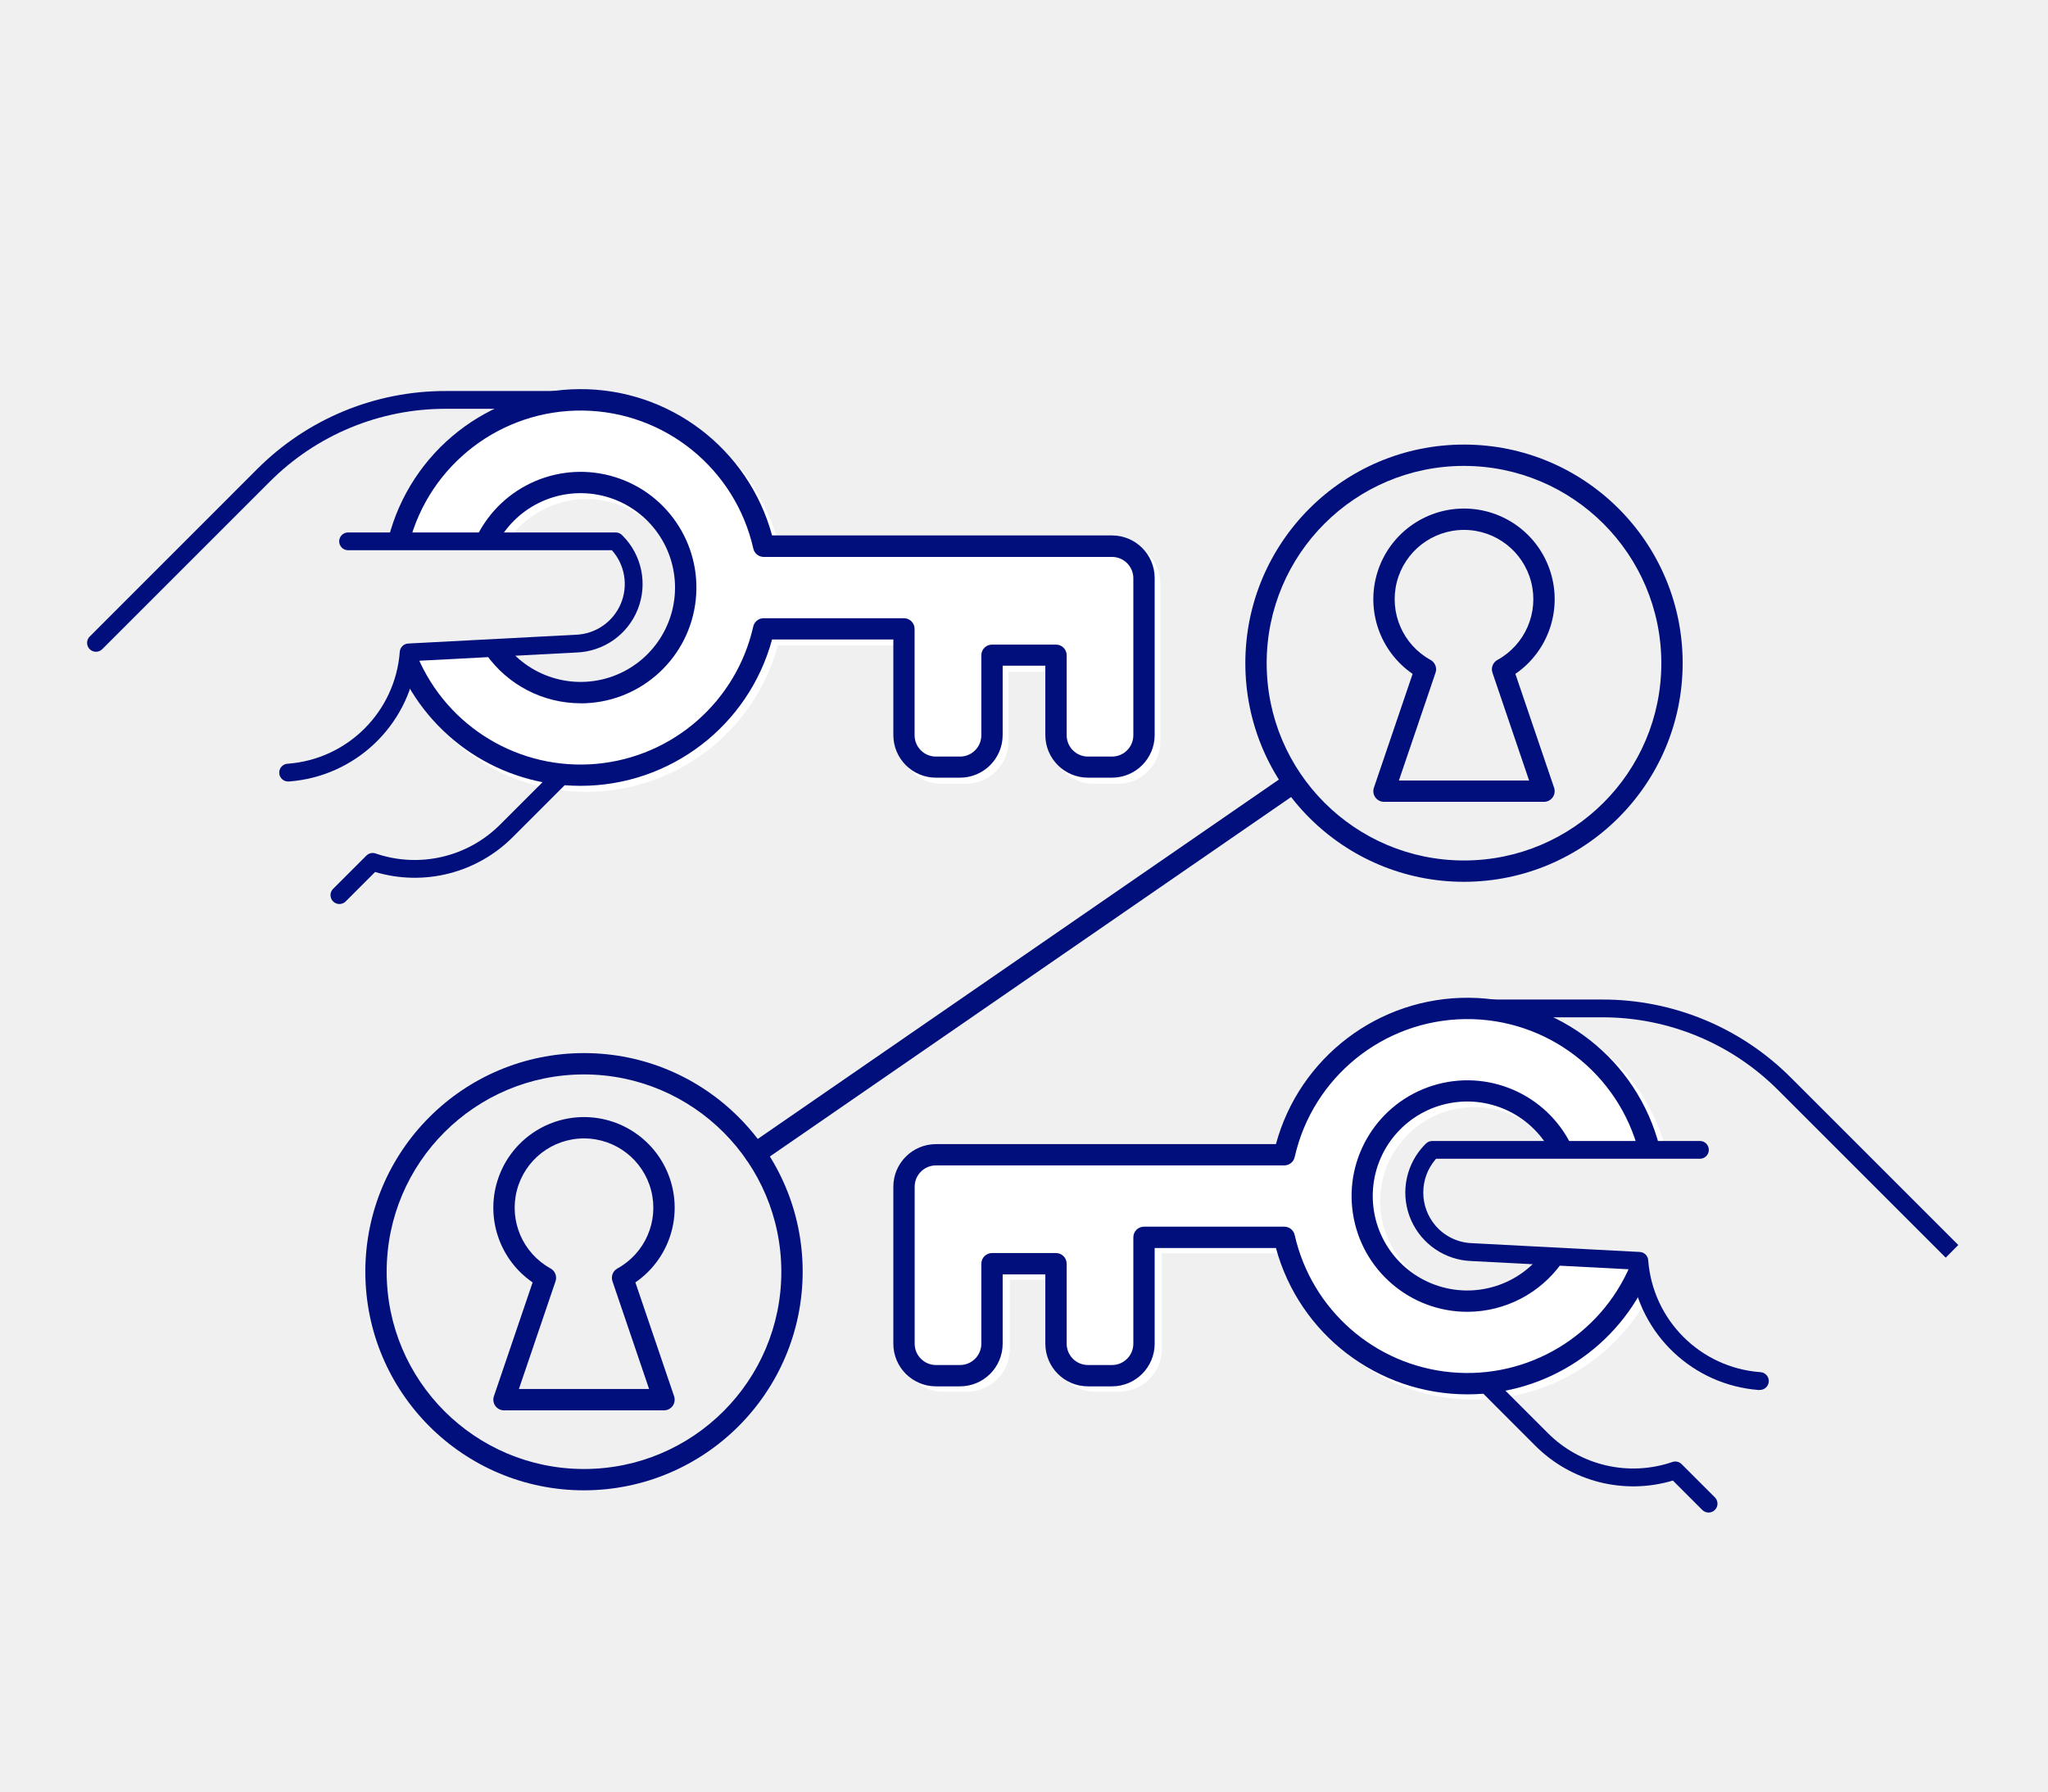
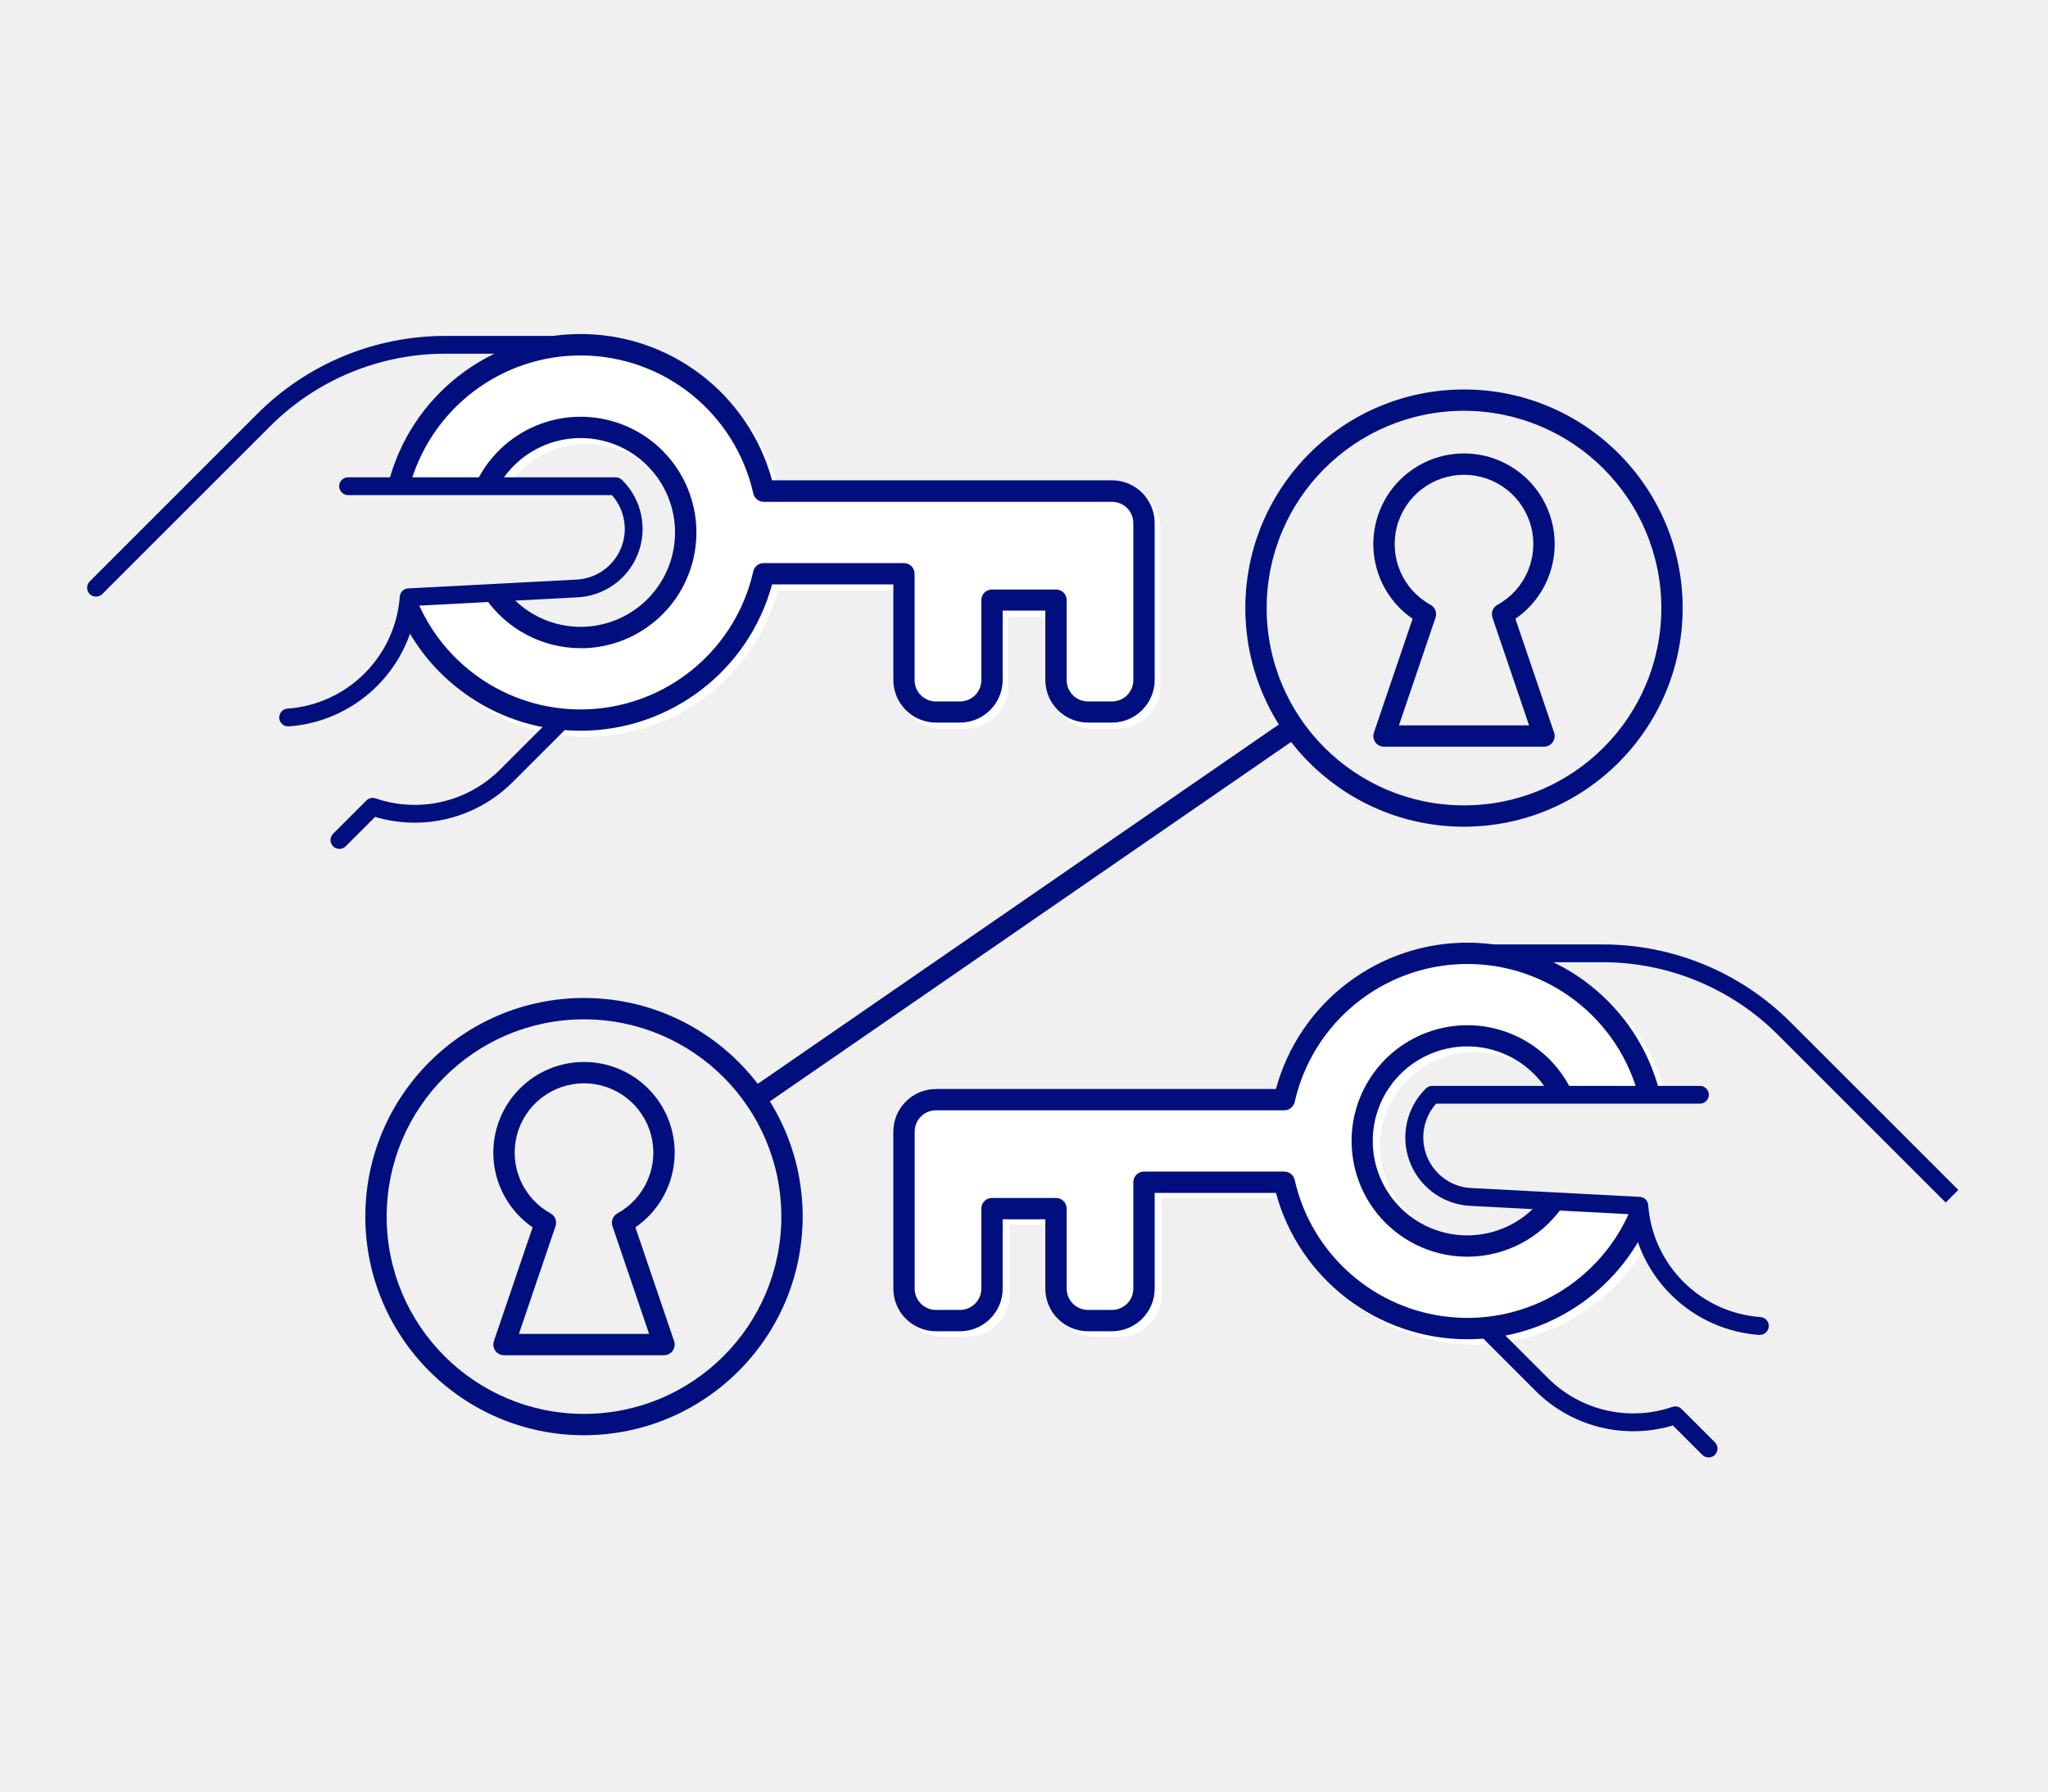
<svg xmlns="http://www.w3.org/2000/svg" id="OUTLINES" viewBox="0 0 1152 1008">
  <defs>
-     <style>.cls-1{fill:#fff;}.cls-2{fill:#000f7c;}</style>
+     <style>.cls-1{fill:#fff;}.cls-2{fill:#000f7d;}</style>
  </defs>
-   <path class="cls-1" d="M918.25,715.87l-40.47-6a59.12,59.12,0,1,1,.27-67.51h51.46a105.58,105.58,0,0,0-203.09,10.34H530.52a18,18,0,0,0-18,18V759a18,18,0,0,0,18,18H544a18,18,0,0,0,18-18V714h36v45a18,18,0,0,0,18,18h13.5a18,18,0,0,0,18-18V699.15h78.9A105.57,105.57,0,0,0,918.25,733Z" />
-   <path class="cls-1" d="M829.42,787.5a111.61,111.61,0,0,1-107.69-82.35H653.52V759a24,24,0,0,1-24,24H616a24,24,0,0,1-24-24V720H568v39a24,24,0,0,1-24,24h-13.5a24,24,0,0,1-24-24V670.71a24,24,0,0,1,24-24H721.73a111.58,111.58,0,0,1,213.47-6.25,6,6,0,0,1-5.69,7.91H878.05a6,6,0,0,1-4.94-2.58,53.11,53.11,0,0,0-96.81,30.93c.41,28.18,23.66,51.65,51.83,52.32a53.15,53.15,0,0,0,44.74-22.61,6,6,0,0,1,5.79-2.48l40.47,6a6,6,0,0,1,5.12,5.93V733a6,6,0,0,1-1,3.24A111.21,111.21,0,0,1,829.42,787.5Zm-181.9-94.35h78.9a6,6,0,0,1,5.86,4.69,99.57,99.57,0,0,0,180,33.33V721.05l-31.81-4.71a65.12,65.12,0,1,1,.66-80h39.7A99.58,99.58,0,0,0,732.28,654a6,6,0,0,1-5.86,4.68H530.52a12,12,0,0,0-12,12V759a12,12,0,0,0,12,12H544a12,12,0,0,0,12-12V714a6,6,0,0,1,6-6h36a6,6,0,0,1,6,6v45a12,12,0,0,0,12,12h13.5a12,12,0,0,0,12-12V699.15A6,6,0,0,1,647.52,693.15Z" />
-   <path class="cls-1" d="M241,373.87l40.48-6a59.12,59.12,0,1,0-.27-67.51H229.75a105.58,105.58,0,0,1,203.09,10.34H628.75a18,18,0,0,1,18,18V417a18,18,0,0,1-18,18h-13.5a18,18,0,0,1-18-18V372h-36v45a18,18,0,0,1-18,18h-13.5a18,18,0,0,1-18-18V357.15H432.84A105.57,105.57,0,0,1,241,391Z" />
-   <path class="cls-1" d="M329.85,445.5A111.2,111.2,0,0,1,236,394.2a5.91,5.91,0,0,1-1-3.24V373.87a6,6,0,0,1,5.13-5.93l40.47-6a6,6,0,0,1,5.78,2.48A53.13,53.13,0,0,0,331.13,387c28.17-.67,51.42-24.14,51.84-52.32a53.1,53.1,0,0,0-96.82-30.93,6,6,0,0,1-4.93,2.58H229.75a6,6,0,0,1-5.69-7.91,111.59,111.59,0,0,1,213.48,6.25H628.75a24,24,0,0,1,24,24V417a24,24,0,0,1-24,24h-13.5a24,24,0,0,1-24-24V378h-24v39a24,24,0,0,1-24,24h-13.5a24,24,0,0,1-24-24V363.15H437.54A111.61,111.61,0,0,1,329.85,445.5ZM247,389.17a99.58,99.58,0,0,0,180-33.33,6,6,0,0,1,5.85-4.69h78.91a6,6,0,0,1,6,6V417a12,12,0,0,0,12,12h13.5a12,12,0,0,0,12-12V372a6,6,0,0,1,6-6h36a6,6,0,0,1,6,6v45a12,12,0,0,0,12,12h13.5a12,12,0,0,0,12-12V328.71a12,12,0,0,0-12-12H432.84A6,6,0,0,1,427,312a99.58,99.58,0,0,0-188.52-17.66h39.7a65.13,65.13,0,1,1,.66,80L247,379.05Z" />
-   <path class="cls-2" d="M823.5,496.13a123,123,0,1,1,123-123A123.14,123.14,0,0,1,823.5,496.13Zm0-234a111,111,0,1,0,111,111A111.12,111.12,0,0,0,823.5,262.13Z" />
-   <path class="cls-2" d="M868.5,451.13h-90a6,6,0,0,1-5.68-7.93l21.78-64.05a51,51,0,1,1,57.8,0l21.78,64.05a6,6,0,0,1-5.68,7.93Zm-81.62-12h73.24l-20.61-60.64a6,6,0,0,1,2.78-7.18,39,39,0,1,0-37.58,0,6,6,0,0,1,2.78,7.18Z" />
-   <path class="cls-2" d="M328.5,838.5a123,123,0,1,1,123-123A123.14,123.14,0,0,1,328.5,838.5Zm0-234a111,111,0,1,0,111,111A111.13,111.13,0,0,0,328.5,604.5Z" />
-   <path class="cls-2" d="M373.5,793.5h-90a6,6,0,0,1-5.68-7.93l21.78-64.05a51,51,0,1,1,57.8,0l21.78,64.05a6,6,0,0,1-5.68,7.93Zm-81.62-12h73.24l-20.61-60.64a6,6,0,0,1,2.78-7.18,39,39,0,1,0-37.58,0,6,6,0,0,1,2.78,7.18Z" />
-   <path class="cls-2" d="M424.82,655.07a6,6,0,0,1-3.41-10.94L722.79,436.25a6,6,0,1,1,6.81,9.87L428.22,654A6,6,0,0,1,424.82,655.07Z" />
-   <path class="cls-2" d="M54,366.69a5,5,0,0,1-3.54-8.54L144.57,264A149.38,149.38,0,0,1,250.9,220h72.61a5,5,0,0,1,0,10H250.9a139.43,139.43,0,0,0-99.25,41.11L57.54,365.22A5,5,0,0,1,54,366.69Z" />
-   <path class="cls-2" d="M190.92,508.63a5,5,0,0,1-3.54-8.54l18.72-18.71a5,5,0,0,1,5.14-1.2,67.91,67.91,0,0,0,70.23-16.39l30.06-30.06a5,5,0,1,1,7.07,7.07l-30.05,30.06A77.87,77.87,0,0,1,211,490.6l-16.56,16.57A5,5,0,0,1,190.92,508.63Z" />
-   <path class="cls-2" d="M162.25,439.69a5,5,0,0,1-.37-10,68.28,68.28,0,0,0,63-63,5,5,0,0,1,4.72-4.62l94.15-4.94a28.56,28.56,0,0,0,20.44-47.56H195.79a5,5,0,0,1,0-10H346.34a5,5,0,0,1,3.49,1.42l.33.33a38.55,38.55,0,0,1-26,65.8l-89.78,4.71a78.28,78.28,0,0,1-71.8,67.85Z" />
-   <path class="cls-2" d="M326.6,442.13a111.42,111.42,0,0,1-102.75-68l11-4.69a99.6,99.6,0,0,0,188.85-16.93,6,6,0,0,1,5.86-4.68h78.9a6,6,0,0,1,6,6v59.84a12,12,0,0,0,12,12H540a12,12,0,0,0,12-12v-45a6,6,0,0,1,6-6h36a6,6,0,0,1,6,6v45a12,12,0,0,0,12,12h13.5a12,12,0,0,0,12-12V325.34a12,12,0,0,0-12-12H429.6a6,6,0,0,1-5.86-4.68A99.59,99.59,0,0,0,230.08,306l-11.63-3a111.6,111.6,0,0,1,215.84-1.75H625.5a24,24,0,0,1,24,24v88.29a24,24,0,0,1-24,24H612a24,24,0,0,1-24-24v-39H564v39a24,24,0,0,1-24,24H526.5a24,24,0,0,1-24-24V359.79H434.29A111.62,111.62,0,0,1,326.6,442.13Z" />
-   <path class="cls-2" d="M326.6,395.69A65.27,65.27,0,0,1,273.33,368l9.82-6.91a53.1,53.1,0,1,0-4.25-53.85l-10.77-5.29a65.12,65.12,0,1,1,58.47,93.77Z" />
-   <path class="cls-2" d="M1094.46,707.59l-94.11-94.11a139.42,139.42,0,0,0-99.24-41.11H828.49a5,5,0,0,1,0-10h72.62a149.34,149.34,0,0,1,106.31,44l94.12,94.11Z" />
-   <path class="cls-2" d="M961.08,851a5,5,0,0,1-3.54-1.46L941,833a77.83,77.83,0,0,1-77.53-19.74L833.4,783.17a5,5,0,1,1,7.07-7.07l30.06,30.06a67.91,67.91,0,0,0,70.23,16.39,5,5,0,0,1,5.14,1.2l18.72,18.72a5,5,0,0,1-3.54,8.53Z" />
-   <path class="cls-2" d="M989.75,782.06l-.37,0a78.28,78.28,0,0,1-71.8-67.85l-89.87-4.71a38.55,38.55,0,0,1-28-63.55c.76-.89,1.57-1.76,2.41-2.57a5,5,0,0,1,3.49-1.43H956.21a5,5,0,0,1,0,10H807.79l-.43.5a28.67,28.67,0,0,0,0,37,28.31,28.31,0,0,0,20.79,10l94.25,4.94a5,5,0,0,1,4.72,4.62,68.28,68.28,0,0,0,63,63,5,5,0,0,1-.37,10Z" />
-   <path class="cls-2" d="M825.4,784.5a111.62,111.62,0,0,1-107.69-82.34H649.5V756a24,24,0,0,1-24,24H612a24,24,0,0,1-24-24V717H564v39a24,24,0,0,1-24,24H526.5a24,24,0,0,1-24-24V667.72a24,24,0,0,1,24-24H717.71a111.59,111.59,0,0,1,215.84,1.74l-11.63,2.95A99.59,99.59,0,0,0,728.26,651a6,6,0,0,1-5.86,4.69H526.5a12,12,0,0,0-12,12V756a12,12,0,0,0,12,12H540a12,12,0,0,0,12-12V711a6,6,0,0,1,6-6h36a6,6,0,0,1,6,6v45a12,12,0,0,0,12,12h13.5a12,12,0,0,0,12-12V696.16a6,6,0,0,1,6-6h78.9a6,6,0,0,1,5.86,4.68,99.6,99.6,0,0,0,188.85,16.93l11,4.69A111.42,111.42,0,0,1,825.4,784.5Z" />
-   <path class="cls-2" d="M825.4,738.06a65.12,65.12,0,1,1,58.47-93.77l-10.77,5.29a53.16,53.16,0,1,0-4.25,53.85l9.82,6.91A65.27,65.27,0,0,1,825.4,738.06Z" />
+   <path class="cls-1" d="M918.25,684.87l-40.47-6a59.12,59.12,0,1,1,.27-67.51h51.46a105.58,105.58,0,0,0-203.09,10.34H530.52a18,18,0,0,0-18,18V728a18,18,0,0,0,18,18H544a18,18,0,0,0,18-18V683h36v45a18,18,0,0,0,18,18h13.5a18,18,0,0,0,18-18V668.15h78.9A105.57,105.57,0,0,0,918.25,702Z" />
+   <path class="cls-1" d="M829.42,756.5a111.61,111.61,0,0,1-107.69-82.35H653.52V728a24,24,0,0,1-24,24H616a24,24,0,0,1-24-24V689H568v39a24,24,0,0,1-24,24h-13.5a24,24,0,0,1-24-24V639.71a24,24,0,0,1,24-24H721.73a111.58,111.58,0,0,1,213.47-6.25,6,6,0,0,1-5.69,7.91H878.05a6,6,0,0,1-4.94-2.59,53.12,53.12,0,0,0-96.81,30.94c.41,28.18,23.66,51.65,51.83,52.32a53.15,53.15,0,0,0,44.74-22.61,6,6,0,0,1,5.79-2.48l40.47,6a6,6,0,0,1,5.12,5.93V702a6,6,0,0,1-1,3.24A111.21,111.21,0,0,1,829.42,756.5Zm-181.9-94.35h78.9a6,6,0,0,1,5.86,4.69,99.57,99.57,0,0,0,180,33.33V690.05l-31.81-4.71a65.12,65.12,0,1,1,.66-80h39.7A99.58,99.58,0,0,0,732.28,623a6,6,0,0,1-5.86,4.68H530.52a12,12,0,0,0-12,12V728a12,12,0,0,0,12,12H544a12,12,0,0,0,12-12V683a6,6,0,0,1,6-6h36a6,6,0,0,1,6,6v45a12,12,0,0,0,12,12h13.5a12,12,0,0,0,12-12V668.15A6,6,0,0,1,647.52,662.15Z" />
+   <path class="cls-1" d="M241,342.87l40.48-6a59.12,59.12,0,1,0-.27-67.51H229.75a105.58,105.58,0,0,1,203.09,10.34H628.75a18,18,0,0,1,18,18V386a18,18,0,0,1-18,18h-13.5a18,18,0,0,1-18-18V341h-36v45a18,18,0,0,1-18,18h-13.5a18,18,0,0,1-18-18V326.15H432.84A105.57,105.57,0,0,1,241,360Z" />
+   <path class="cls-1" d="M329.85,414.5A111.2,111.2,0,0,1,236,363.2a5.93,5.93,0,0,1-1-3.24V342.87a6,6,0,0,1,5.13-5.93l40.47-6a6,6,0,0,1,5.78,2.48A53.13,53.13,0,0,0,331.13,356c28.17-.67,51.42-24.14,51.84-52.32a53.1,53.1,0,0,0-96.82-30.94,6,6,0,0,1-4.93,2.59H229.75a6,6,0,0,1-5.69-7.91,111.59,111.59,0,0,1,213.48,6.25H628.75a24,24,0,0,1,24,24V386a24,24,0,0,1-24,24h-13.5a24,24,0,0,1-24-24V347h-24v39a24,24,0,0,1-24,24h-13.5a24,24,0,0,1-24-24V332.15H437.54A111.61,111.61,0,0,1,329.85,414.5ZM247,358.17a99.58,99.58,0,0,0,180-33.33,6,6,0,0,1,5.85-4.69h78.91a6,6,0,0,1,6,6V386a12,12,0,0,0,12,12h13.5a12,12,0,0,0,12-12V341a6,6,0,0,1,6-6h36a6,6,0,0,1,6,6v45a12,12,0,0,0,12,12h13.5a12,12,0,0,0,12-12V297.71a12,12,0,0,0-12-12H432.84A6,6,0,0,1,427,281a99.58,99.58,0,0,0-188.52-17.66h39.7a65.13,65.13,0,1,1,.66,80L247,348.05Z" />
+   <path class="cls-2" d="M823.5,465.13a123,123,0,1,1,123-123A123.14,123.14,0,0,1,823.5,465.13Zm0-234a111,111,0,1,0,111,111A111.12,111.12,0,0,0,823.5,231.13Z" />
+   <path class="cls-2" d="M868.5,420.13h-90a6,6,0,0,1-5.68-7.93l21.78-64.05a51,51,0,1,1,57.8,0l21.78,64.05a6,6,0,0,1-5.68,7.93Zm-81.62-12h73.24l-20.61-60.64a6,6,0,0,1,2.78-7.18,39,39,0,1,0-37.58,0,6,6,0,0,1,2.78,7.18Z" />
+   <path class="cls-2" d="M328.5,807.5a123,123,0,1,1,123-123A123.14,123.14,0,0,1,328.5,807.5Zm0-234a111,111,0,1,0,111,111A111.12,111.12,0,0,0,328.5,573.5Z" />
+   <path class="cls-2" d="M373.5,762.5h-90a6,6,0,0,1-5.68-7.93l21.78-64.05a51,51,0,1,1,57.8,0l21.78,64.05a6,6,0,0,1-5.68,7.93Zm-81.62-12h73.24l-20.61-60.64a6,6,0,0,1,2.78-7.18,39,39,0,1,0-37.58,0,6,6,0,0,1,2.78,7.18Z" />
+   <path class="cls-2" d="M424.82,624.07a6,6,0,0,1-3.41-10.94L722.79,405.24a6,6,0,1,1,6.81,9.88L428.22,623A6,6,0,0,1,424.82,624.07Z" />
+   <path class="cls-2" d="M54,335.68a5,5,0,0,1-3.54-8.53L144.57,233A149.38,149.38,0,0,1,250.9,189h72.61a5,5,0,0,1,0,10H250.9a139.43,139.43,0,0,0-99.25,41.11L57.54,334.22A5,5,0,0,1,54,335.68Z" />
+   <path class="cls-2" d="M190.92,477.63a5,5,0,0,1-3.54-8.54l18.72-18.71a5,5,0,0,1,5.14-1.2,67.91,67.91,0,0,0,70.23-16.39l30.06-30.06a5,5,0,1,1,7.07,7.07l-30.05,30.06A77.87,77.87,0,0,1,211,459.6l-16.56,16.56A5,5,0,0,1,190.92,477.63Z" />
+   <path class="cls-2" d="M162.25,408.68a5,5,0,0,1-.37-10,68.28,68.28,0,0,0,63-63,5,5,0,0,1,4.72-4.63l94.15-4.93a28.56,28.56,0,0,0,20.44-47.56H195.79a5,5,0,0,1,0-10H346.34a5,5,0,0,1,3.49,1.42l.33.33a38.55,38.55,0,0,1-26,65.8l-89.78,4.71a78.28,78.28,0,0,1-71.8,67.85Z" />
+   <path class="cls-2" d="M326.6,411.13a111.42,111.42,0,0,1-102.75-68l11-4.69a99.6,99.6,0,0,0,188.85-16.93,6,6,0,0,1,5.86-4.69h78.9a6,6,0,0,1,6,6v59.85a12,12,0,0,0,12,12H540a12,12,0,0,0,12-12v-45a6,6,0,0,1,6-6h36a6,6,0,0,1,6,6v45a12,12,0,0,0,12,12h13.5a12,12,0,0,0,12-12V294.34a12,12,0,0,0-12-12H429.6a6,6,0,0,1-5.86-4.68A99.59,99.59,0,0,0,230.08,275l-11.63-3a111.6,111.6,0,0,1,215.84-1.75H625.5a24,24,0,0,1,24,24v88.29a24,24,0,0,1-24,24H612a24,24,0,0,1-24-24v-39H564v39a24,24,0,0,1-24,24H526.5a24,24,0,0,1-24-24V328.78H434.29A111.61,111.61,0,0,1,326.6,411.13Z" />
+   <path class="cls-2" d="M326.6,364.69A65.27,65.27,0,0,1,273.33,337l9.82-6.91a53.1,53.1,0,1,0-4.25-53.85l-10.77-5.29a65.12,65.12,0,1,1,58.47,93.77Z" />
+   <path class="cls-2" d="M1094.46,676.59l-94.11-94.11a139.42,139.42,0,0,0-99.24-41.11H828.49a5,5,0,0,1,0-10h72.62a149.34,149.34,0,0,1,106.31,44l94.12,94.11Z" />
+   <path class="cls-2" d="M961.08,820a5,5,0,0,1-3.54-1.46L941,802a77.83,77.83,0,0,1-77.53-19.74L833.4,752.17a5,5,0,1,1,7.07-7.07l30.06,30.06a67.91,67.91,0,0,0,70.23,16.39,5,5,0,0,1,5.14,1.2l18.72,18.71a5,5,0,0,1-3.54,8.54Z" />
+   <path class="cls-2" d="M989.75,751.06l-.37,0a78.28,78.28,0,0,1-71.8-67.85l-89.87-4.71a38.55,38.55,0,0,1-28-63.55c.76-.89,1.57-1.76,2.41-2.58a5,5,0,0,1,3.49-1.42H956.21a5,5,0,0,1,0,10H807.79l-.43.5a28.67,28.67,0,0,0,0,37,28.31,28.31,0,0,0,20.79,10l94.25,4.94a5,5,0,0,1,4.72,4.62,68.28,68.28,0,0,0,63,63,5,5,0,0,1-.37,10Z" />
+   <path class="cls-2" d="M825.4,753.5a111.62,111.62,0,0,1-107.69-82.34H649.5V725a24,24,0,0,1-24,24H612a24,24,0,0,1-24-24V686H564v39a24,24,0,0,1-24,24H526.5a24,24,0,0,1-24-24V636.72a24,24,0,0,1,24-24H717.71a111.59,111.59,0,0,1,215.84,1.74l-11.63,2.95A99.59,99.59,0,0,0,728.26,620a6,6,0,0,1-5.86,4.69H526.5a12,12,0,0,0-12,12V725a12,12,0,0,0,12,12H540a12,12,0,0,0,12-12V680a6,6,0,0,1,6-6h36a6,6,0,0,1,6,6v45a12,12,0,0,0,12,12h13.5a12,12,0,0,0,12-12V665.16a6,6,0,0,1,6-6h78.9a6,6,0,0,1,5.86,4.68,99.6,99.6,0,0,0,188.85,16.93l11,4.69A111.42,111.42,0,0,1,825.4,753.5Z" />
+   <path class="cls-2" d="M825.4,707.06a65.12,65.12,0,1,1,58.47-93.77l-10.77,5.29a53.16,53.16,0,1,0-4.25,53.85l9.82,6.91A65.27,65.27,0,0,1,825.4,707.06Z" />
</svg>
